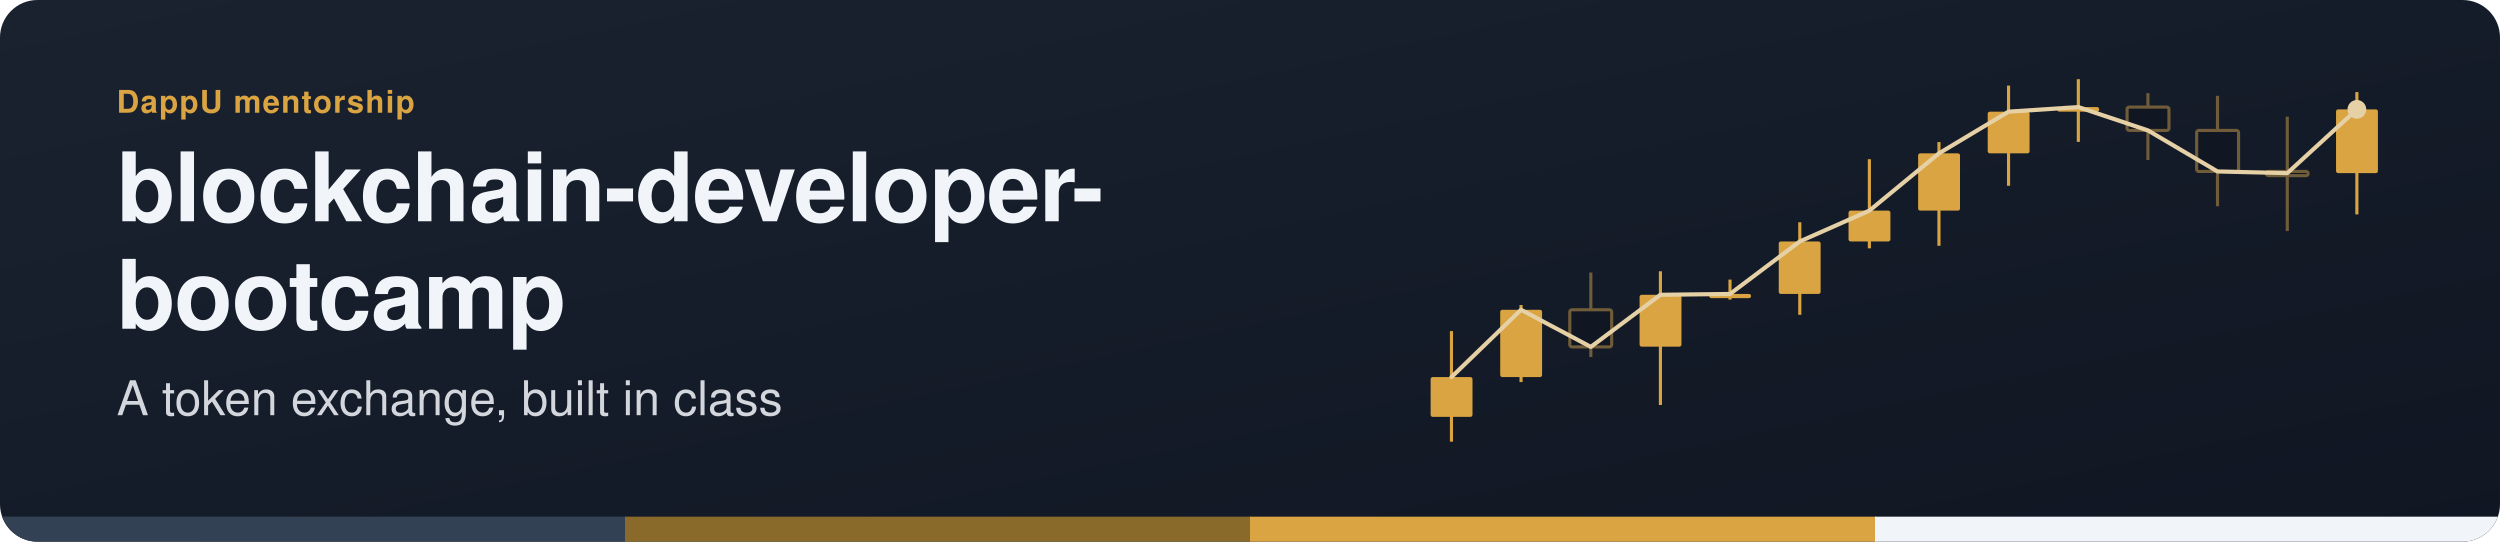
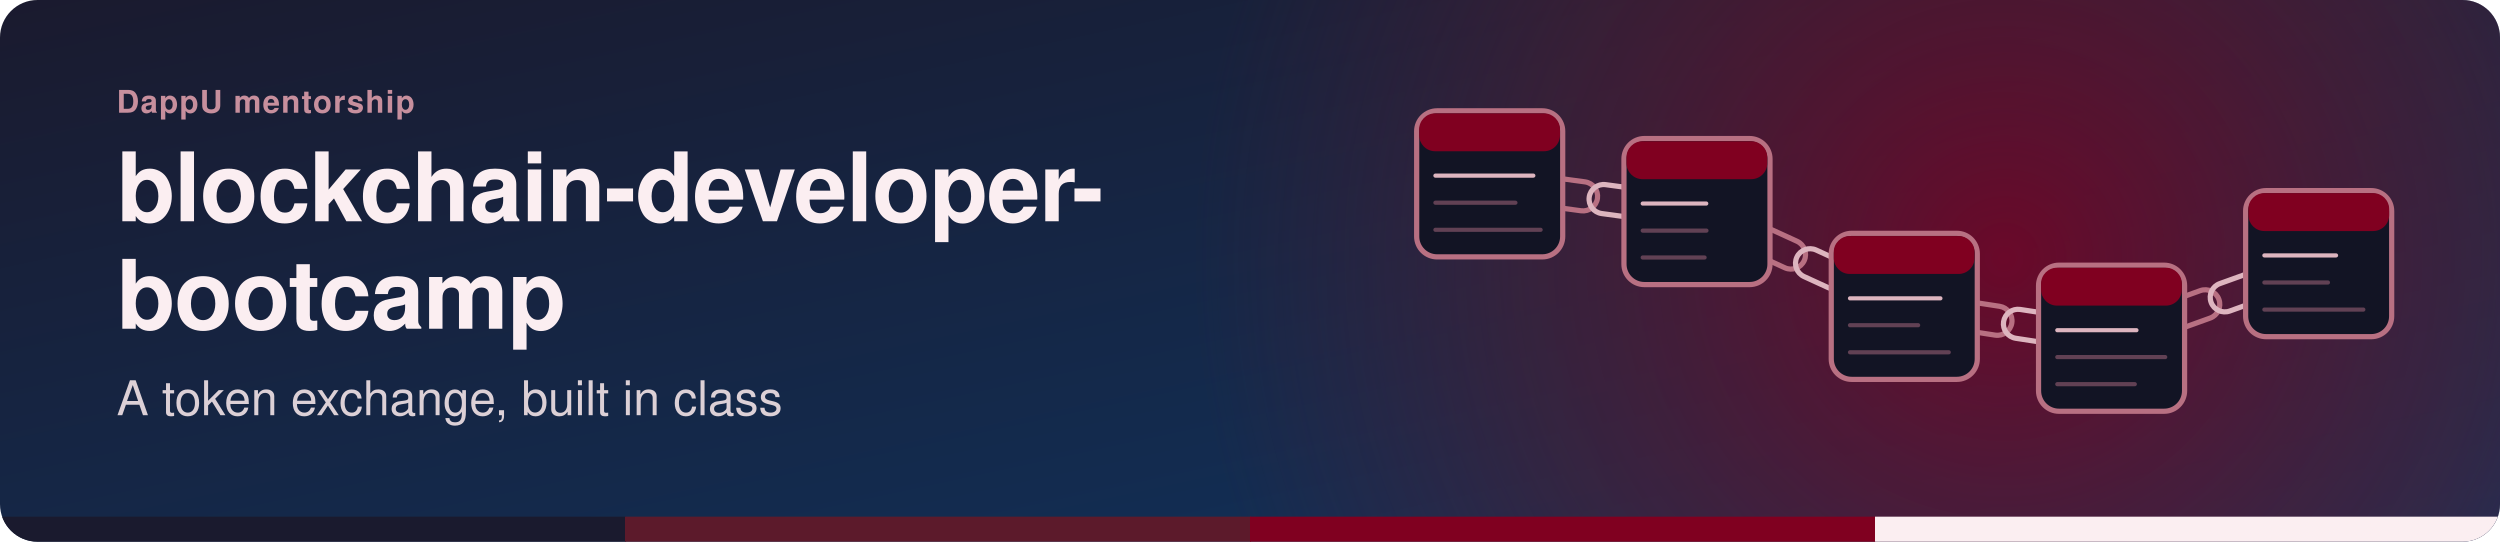
<svg xmlns="http://www.w3.org/2000/svg" width="1200" height="260" viewBox="0 0 1200 260" role="img" aria-labelledby="t d">
  <style>
    /* Motion only for readers who have not asked for less. Outside this block everything is in its finished state. */
    @media (prefers-reduced-motion: no-preference) {
      .draw { stroke-dasharray: 100; animation: draw 2.6s cubic-bezier(.4,0,.2,1) both; }
      .arrive { animation: arrive .5s ease-out both; }
      .breathe { transform-box: fill-box; transform-origin: center; animation: breathe 8s steps(48) 3s infinite; }
      .halo { transform-box: fill-box; transform-origin: center; animation: halo 5s steps(60) 3.6s infinite; }
    }
    @keyframes draw { from { stroke-dashoffset: 100 } to { stroke-dashoffset: 0 } }
    @keyframes arrive { from { opacity: 0 } to { opacity: 1 } }
    @keyframes breathe { 0%, 100% { transform: scale(1) } 50% { transform: scale(1.07) } }
    @keyframes halo { 0% { opacity: .55; transform: scale(1) } 70%, 100% { opacity: 0; transform: scale(2.1) } }
    .halo { opacity: 0 }
  </style>
  <defs>
    <linearGradient id="ground" x1="0" y1="0" x2="1" y2="1">
-       <stop offset="0" stop-color="#1a2230" />
-       <stop offset="1" stop-color="#101622" />
+       <stop offset="0" stop-color="#1a1a2e" />
+       <stop offset="1" stop-color="#0f3460" />
    </linearGradient>
    <linearGradient id="line" gradientUnits="userSpaceOnUse" x1="668" y1="0" x2="1160" y2="0">
-       <stop offset="0.00" stop-color="#8a6a2a" />
-       <stop offset="0.50" stop-color="#d9a441" />
-       <stop offset="1.00" stop-color="#e6d1a6" />
+       <stop offset="0.00" stop-color="#804c5a" />
+       <stop offset="0.50" stop-color="#b87082" />
+       <stop offset="1.00" stop-color="#ddb5bf" />
    </linearGradient>
    <linearGradient id="fade" gradientUnits="userSpaceOnUse" x1="620" y1="0" x2="1200" y2="0">
-       <stop offset="0" stop-color="#d9a441" stop-opacity="0" />
-       <stop offset=".35" stop-color="#d9a441" />
-       <stop offset="1" stop-color="#e6d1a6" />
+       <stop offset="0" stop-color="#b87082" stop-opacity="0" />
+       <stop offset=".35" stop-color="#b87082" />
+       <stop offset="1" stop-color="#ddb5bf" />
    </linearGradient>
    <clipPath id="card">
      <rect width="1200" height="260" rx="18" />
    </clipPath>
+     <radialGradient id="ember" gradientUnits="userSpaceOnUse" cx="962" cy="124" r="390">
+       <stop offset="0" stop-color="#800020" stop-opacity=".8" />
+       <stop offset=".6" stop-color="#5c1a2b" stop-opacity=".45" />
+       <stop offset="1" stop-color="#5c1a2b" stop-opacity="0" />
+     </radialGradient>
  </defs>
  <g clip-path="url(#card)">
    <rect width="1200" height="260" fill="url(#ground)" />
-     <g class="arrive" style="animation-delay:0.25s">
-       <path d="M696.7 158.9V212.0" stroke="#d9a441" stroke-width="1.5" />
-       <rect x="686.7" y="181.0" width="20.1" height="19.1" rx="1" fill="#d9a441" />
+     <rect width="1200" height="260" fill="url(#ember)" />
+     <g class="arrive" style="animation-delay:0.75s" transform="rotate(7.7 764.8 94.9)" fill="none" stroke-width="2.5">
+       <rect x="740.1" y="87.9" width="26.7" height="14.0" rx="7.0" stroke="#b87082" />
+       <rect x="762.8" y="87.9" width="26.7" height="14.0" rx="7.0" stroke="#ddb5bf" />
    </g>
-     <g class="arrive" style="animation-delay:0.44s">
-       <path d="M730.1 146.4V183.4" stroke="#d9a441" stroke-width="1.5" />
-       <rect x="720.1" y="148.7" width="20.1" height="32.3" rx="1" fill="#d9a441" />
+     <g class="arrive" style="animation-delay:1.25s" transform="rotate(24.6 864.3 124.3)" fill="none" stroke-width="2.5">
+       <rect x="839.5" y="117.3" width="26.7" height="14.0" rx="7.0" stroke="#b87082" />
+       <rect x="862.3" y="117.3" width="26.7" height="14.0" rx="7.0" stroke="#ddb5bf" />
    </g>
-     <g class="arrive" style="animation-delay:0.62s">
-       <path d="M763.6 130.8V171.4" stroke="#705c38" stroke-width="1.5" />
-       <rect x="753.5" y="148.7" width="20.1" height="17.8" rx="1" fill="#101622" stroke="#705c38" stroke-width="1.5" />
+     <g class="arrive" style="animation-delay:1.75s" transform="rotate(8.7 963.7 154.7)" fill="none" stroke-width="2.5">
+       <rect x="939.0" y="147.7" width="26.7" height="14.0" rx="7.0" stroke="#b87082" />
+       <rect x="961.7" y="147.7" width="26.7" height="14.0" rx="7.0" stroke="#ddb5bf" />
    </g>
-     <g class="arrive" style="animation-delay:0.81s">
-       <path d="M797.0 130.2V194.4" stroke="#d9a441" stroke-width="1.5" />
-       <rect x="787.0" y="141.5" width="20.1" height="24.9" rx="1" fill="#d9a441" />
+     <g class="arrive" style="animation-delay:2.25s" transform="rotate(-19.8 1063.2 144.4)" fill="none" stroke-width="2.5">
+       <rect x="1038.5" y="137.4" width="26.7" height="14.0" rx="7.0" stroke="#b87082" />
+       <rect x="1061.2" y="137.4" width="26.7" height="14.0" rx="7.0" stroke="#ddb5bf" />
    </g>
-     <g class="arrive" style="animation-delay:0.99s">
-       <path d="M830.4 134.2V143.8" stroke="#d9a441" stroke-width="1.5" />
-       <rect x="820.4" y="141.1" width="20.1" height="2.0" rx="1" fill="#d9a441" />
+     <g class="arrive" style="animation-delay:0.30s">
+       <rect x="680.0" y="53.2" width="70.1" height="70.1" rx="9.8" fill="#121424" stroke="#b87082" stroke-width="2.5" />
+       <rect x="681.2" y="54.4" width="67.6" height="18.2" rx="7.7" fill="#800020" />
+       <path d="M689.0 84.3h47.0" stroke="#ddb5bf" stroke-width="2" stroke-linecap="round" />
+       <path d="M689.0 97.3h38.4" stroke="#614154" stroke-width="2" stroke-linecap="round" />
+       <path d="M689.0 110.3h50.5" stroke="#614154" stroke-width="2" stroke-linecap="round" />
    </g>
-     <g class="arrive" style="animation-delay:1.18s">
-       <path d="M863.9 106.7V151.1" stroke="#d9a441" stroke-width="1.5" />
-       <rect x="853.8" y="115.9" width="20.1" height="25.2" rx="1" fill="#d9a441" />
+     <g class="arrive" style="animation-delay:0.80s">
+       <rect x="779.5" y="66.5" width="70.1" height="70.1" rx="9.8" fill="#121424" stroke="#b87082" stroke-width="2.5" />
+       <rect x="780.7" y="67.8" width="67.6" height="18.2" rx="7.7" fill="#800020" />
+       <path d="M788.5 97.7h30.5" stroke="#ddb5bf" stroke-width="2" stroke-linecap="round" />
+       <path d="M788.5 110.7h30.6" stroke="#614154" stroke-width="2" stroke-linecap="round" />
+       <path d="M788.5 123.6h29.7" stroke="#614154" stroke-width="2" stroke-linecap="round" />
    </g>
-     <g class="arrive" style="animation-delay:1.36s">
-       <path d="M897.3 76.4V119.2" stroke="#d9a441" stroke-width="1.5" />
-       <rect x="887.3" y="101.1" width="20.1" height="14.8" rx="1" fill="#d9a441" />
+     <g class="arrive" style="animation-delay:1.30s">
+       <rect x="879.0" y="112.0" width="70.1" height="70.1" rx="9.8" fill="#121424" stroke="#b87082" stroke-width="2.5" />
+       <rect x="880.2" y="113.3" width="67.6" height="18.2" rx="7.7" fill="#800020" />
+       <path d="M888.0 143.2h43.4" stroke="#ddb5bf" stroke-width="2" stroke-linecap="round" />
+       <path d="M888.0 156.1h32.7" stroke="#614154" stroke-width="2" stroke-linecap="round" />
+       <path d="M888.0 169.1h47.4" stroke="#614154" stroke-width="2" stroke-linecap="round" />
    </g>
-     <g class="arrive" style="animation-delay:1.55s">
-       <path d="M930.7 68.2V118.0" stroke="#d9a441" stroke-width="1.5" />
-       <rect x="920.7" y="73.6" width="20.1" height="27.5" rx="1" fill="#d9a441" />
+     <g class="arrive" style="animation-delay:1.80s">
+       <rect x="978.5" y="127.3" width="70.1" height="70.1" rx="9.8" fill="#121424" stroke="#b87082" stroke-width="2.5" />
+       <rect x="979.7" y="128.5" width="67.6" height="18.2" rx="7.7" fill="#800020" />
+       <path d="M987.5 158.5h38.0" stroke="#ddb5bf" stroke-width="2" stroke-linecap="round" />
+       <path d="M987.5 171.4h51.8" stroke="#614154" stroke-width="2" stroke-linecap="round" />
+       <path d="M987.5 184.4h37.2" stroke="#614154" stroke-width="2" stroke-linecap="round" />
    </g>
-     <g class="arrive" style="animation-delay:1.74s">
-       <path d="M964.1 41.1V89.2" stroke="#d9a441" stroke-width="1.5" />
-       <rect x="954.1" y="53.6" width="20.1" height="20.0" rx="1" fill="#d9a441" />
+     <g class="arrive" style="animation-delay:2.30s">
+       <rect x="1077.9" y="91.5" width="70.1" height="70.1" rx="9.8" fill="#121424" stroke="#b87082" stroke-width="2.5" />
+       <rect x="1079.2" y="92.7" width="67.6" height="18.2" rx="7.7" fill="#800020" />
+       <path d="M1086.9 122.6h34.4" stroke="#ddb5bf" stroke-width="2" stroke-linecap="round" />
+       <path d="M1086.9 135.6h30.5" stroke="#614154" stroke-width="2" stroke-linecap="round" />
+       <path d="M1086.9 148.6h47.5" stroke="#614154" stroke-width="2" stroke-linecap="round" />
    </g>
-     <g class="arrive" style="animation-delay:1.92s">
-       <path d="M997.6 38.0V68.1" stroke="#d9a441" stroke-width="1.5" />
-       <rect x="987.5" y="51.4" width="20.1" height="2.2" rx="1" fill="#d9a441" />
-     </g>
-     <g class="arrive" style="animation-delay:2.11s">
-       <path d="M1031.0 44.7V76.8" stroke="#705c38" stroke-width="1.5" />
-       <rect x="1021.0" y="51.4" width="20.1" height="11.2" rx="1" fill="#101622" stroke="#705c38" stroke-width="1.5" />
-     </g>
-     <g class="arrive" style="animation-delay:2.29s">
-       <path d="M1064.4 46.0V99.0" stroke="#705c38" stroke-width="1.5" />
-       <rect x="1054.4" y="62.6" width="20.1" height="19.7" rx="1" fill="#101622" stroke="#705c38" stroke-width="1.5" />
-     </g>
-     <g class="arrive" style="animation-delay:2.48s">
-       <path d="M1097.9 56.0V110.9" stroke="#705c38" stroke-width="1.5" />
-       <rect x="1087.8" y="82.3" width="20.1" height="2.0" rx="1" fill="#101622" stroke="#705c38" stroke-width="1.5" />
-     </g>
-     <g class="arrive" style="animation-delay:2.66s">
-       <path d="M1131.3 44.2V102.9" stroke="#d9a441" stroke-width="1.5" />
-       <rect x="1121.3" y="52.5" width="20.1" height="30.6" rx="1" fill="#d9a441" />
-     </g>
-     <path class="draw" pathLength="100" d="M696.7 181.0 L730.1 148.7 L763.6 166.5 L797.0 141.5 L830.4 141.1 L863.9 115.9 L897.3 101.1 L930.7 73.6 L964.1 53.6 L997.6 51.4 L1031.0 62.6 L1064.4 82.3 L1097.9 83.1 L1131.3 52.5" fill="none" stroke="#e6d1a6" stroke-width="2" stroke-linecap="round" stroke-linejoin="round" style="animation-delay:1.80s" />
-     <circle class="halo" cx="1131.3" cy="52.5" r="9" fill="none" stroke="#e6d1a6" stroke-width="2" />
-     <circle cx="1131.3" cy="52.5" r="4.5" fill="#e6d1a6" />
-     <rect x="0.0" y="248" width="300.5" height="12" fill="#334155" />
-     <rect x="300.0" y="248" width="300.5" height="12" fill="#8a6a2a" />
-     <rect x="600.0" y="248" width="300.5" height="12" fill="#d9a441" />
-     <rect x="900.0" y="248" width="300.5" height="12" fill="#f1f5f9" />
+     <circle class="halo" cx="1113.0" cy="126.5" r="43" fill="none" stroke="#ddb5bf" stroke-width="2" />
+     <rect x="0.0" y="248" width="300.5" height="12" fill="#1a1a2e" />
+     <rect x="300.0" y="248" width="300.5" height="12" fill="#5c1a2b" />
+     <rect x="600.0" y="248" width="300.5" height="12" fill="#800020" />
+     <rect x="900.0" y="248" width="300.5" height="12" fill="#fbeef1" />
    <g font-family="Helvetica Neue, Helvetica, Arial, sans-serif">
-       <text x="56" y="54.1" fill="#d9a441" font-size="15" font-weight="700" letter-spacing=".6">DappU mentorship</text>
-       <text x="56" y="106.2" fill="#f1f5f9" font-size="46" font-weight="700" letter-spacing="-.5">blockchain-developer-</text>
-       <text x="56" y="157.8" fill="#f1f5f9" font-size="46" font-weight="700" letter-spacing="-.5">bootcamp</text>
-       <text x="56" y="199.3" fill="#d3d7dd" font-size="23">A token exchange, built in class</text>
+       <text x="56" y="54.1" fill="#c78f9d" font-size="15" font-weight="700" letter-spacing=".6">DappU mentorship</text>
+       <text x="56" y="106.2" fill="#fbeef1" font-size="46" font-weight="700" letter-spacing="-.5">blockchain-developer-</text>
+       <text x="56" y="157.8" fill="#fbeef1" font-size="46" font-weight="700" letter-spacing="-.5">bootcamp</text>
+       <text x="56" y="199.3" fill="#dcd0d6" font-size="23">A token exchange, built in class</text>
    </g>
  </g>
</svg>
